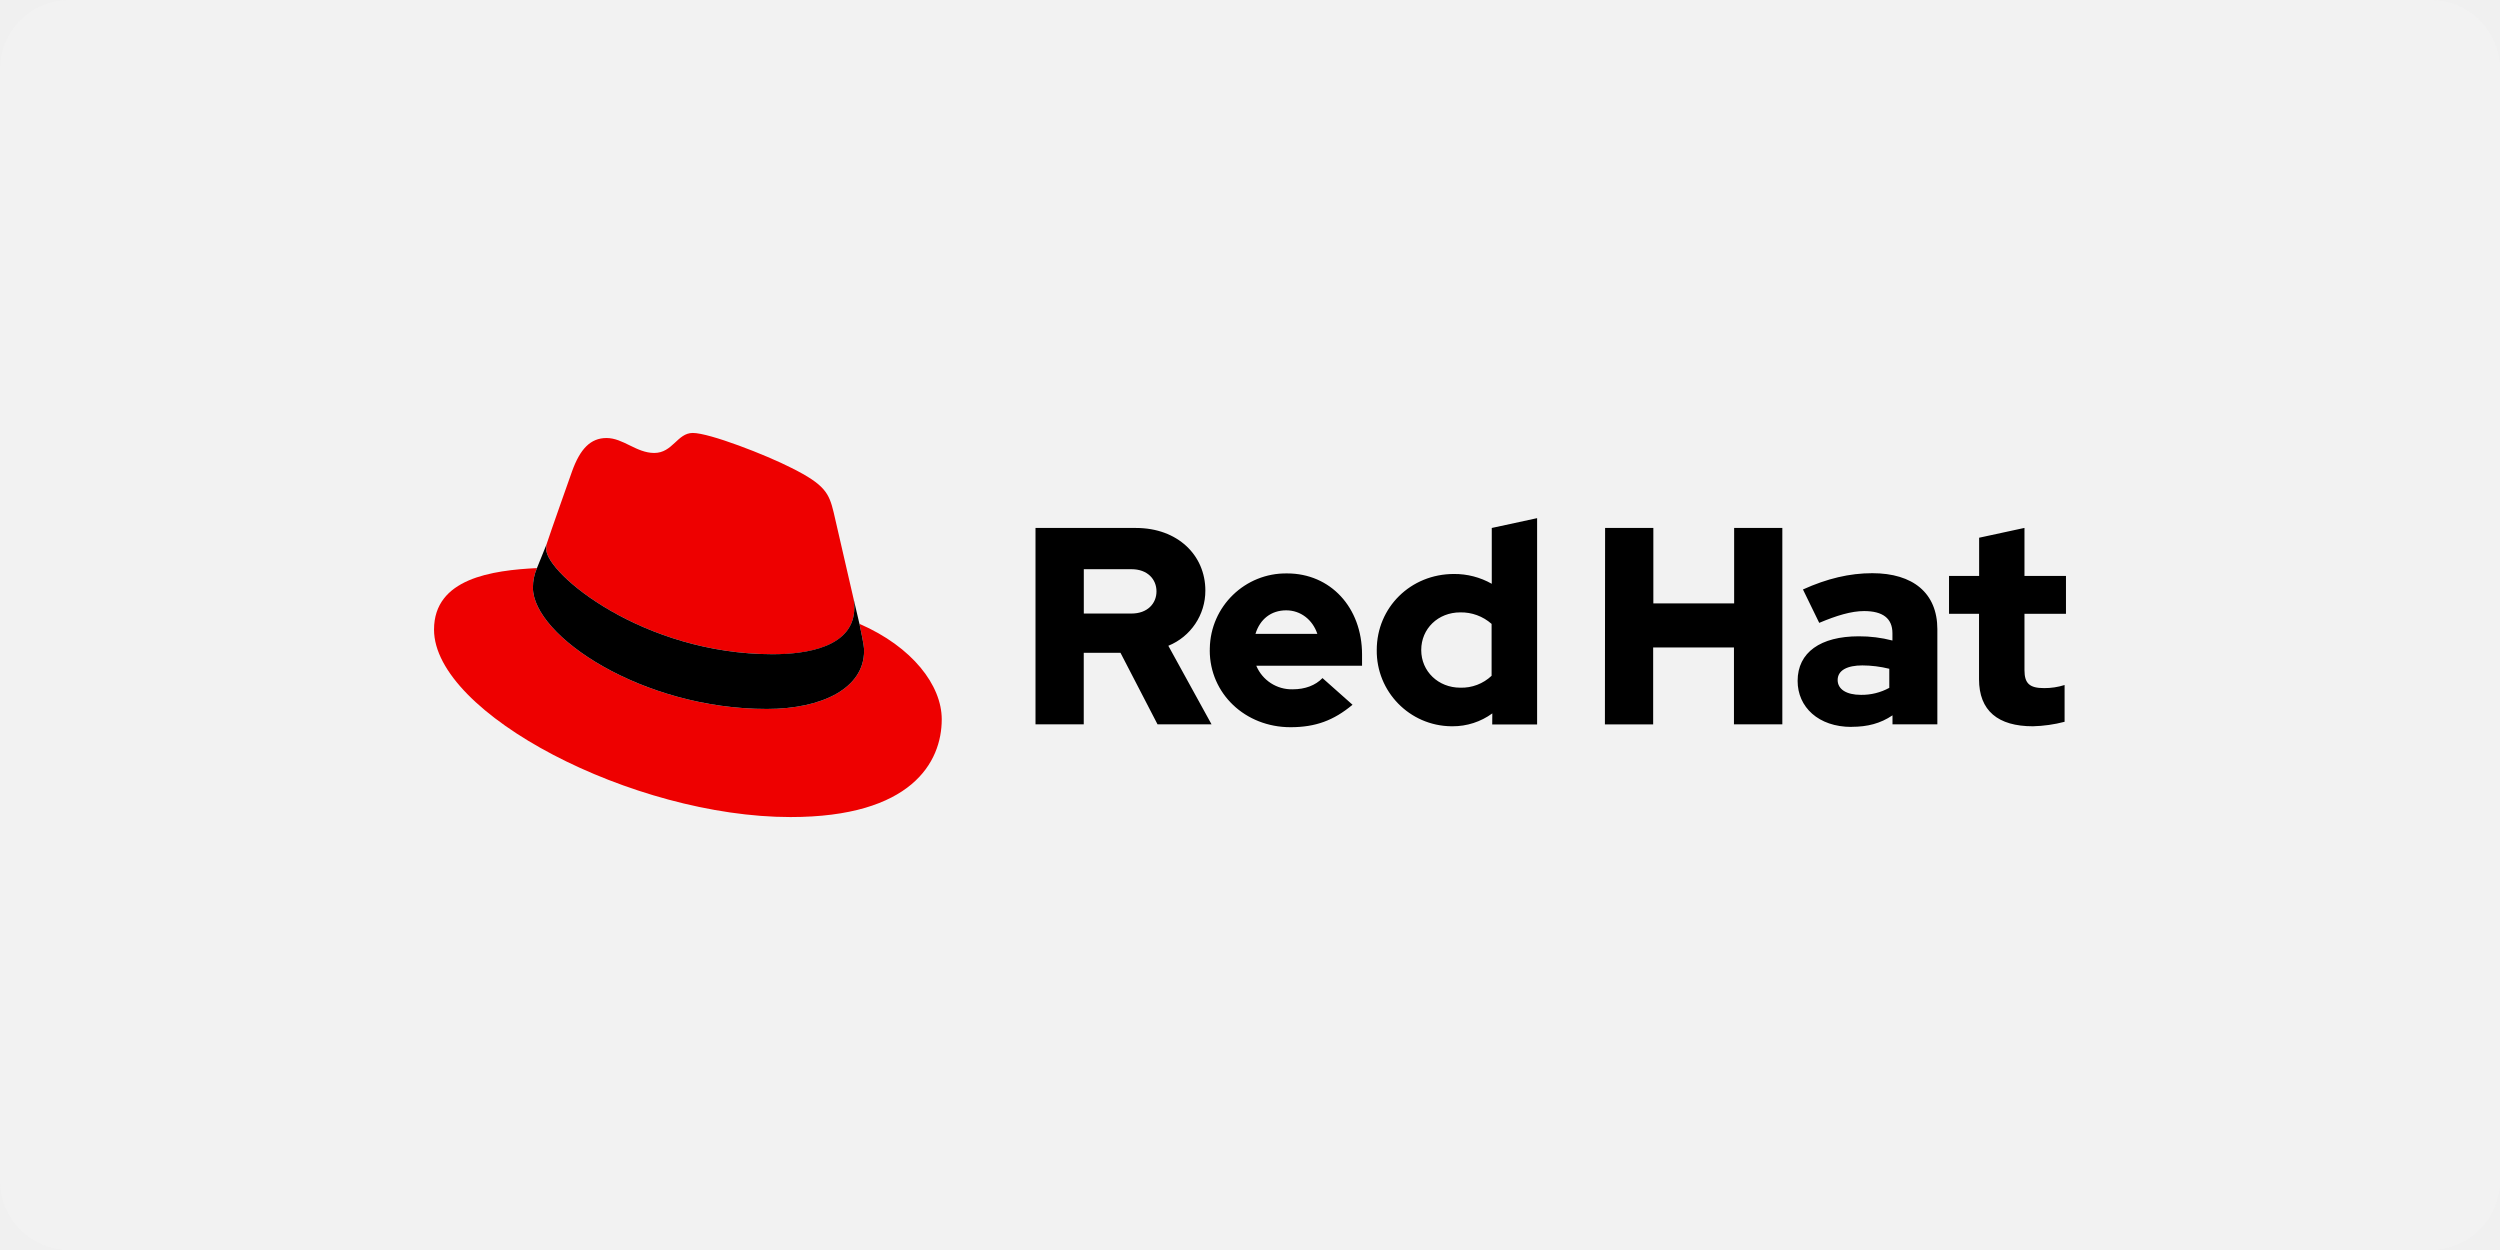
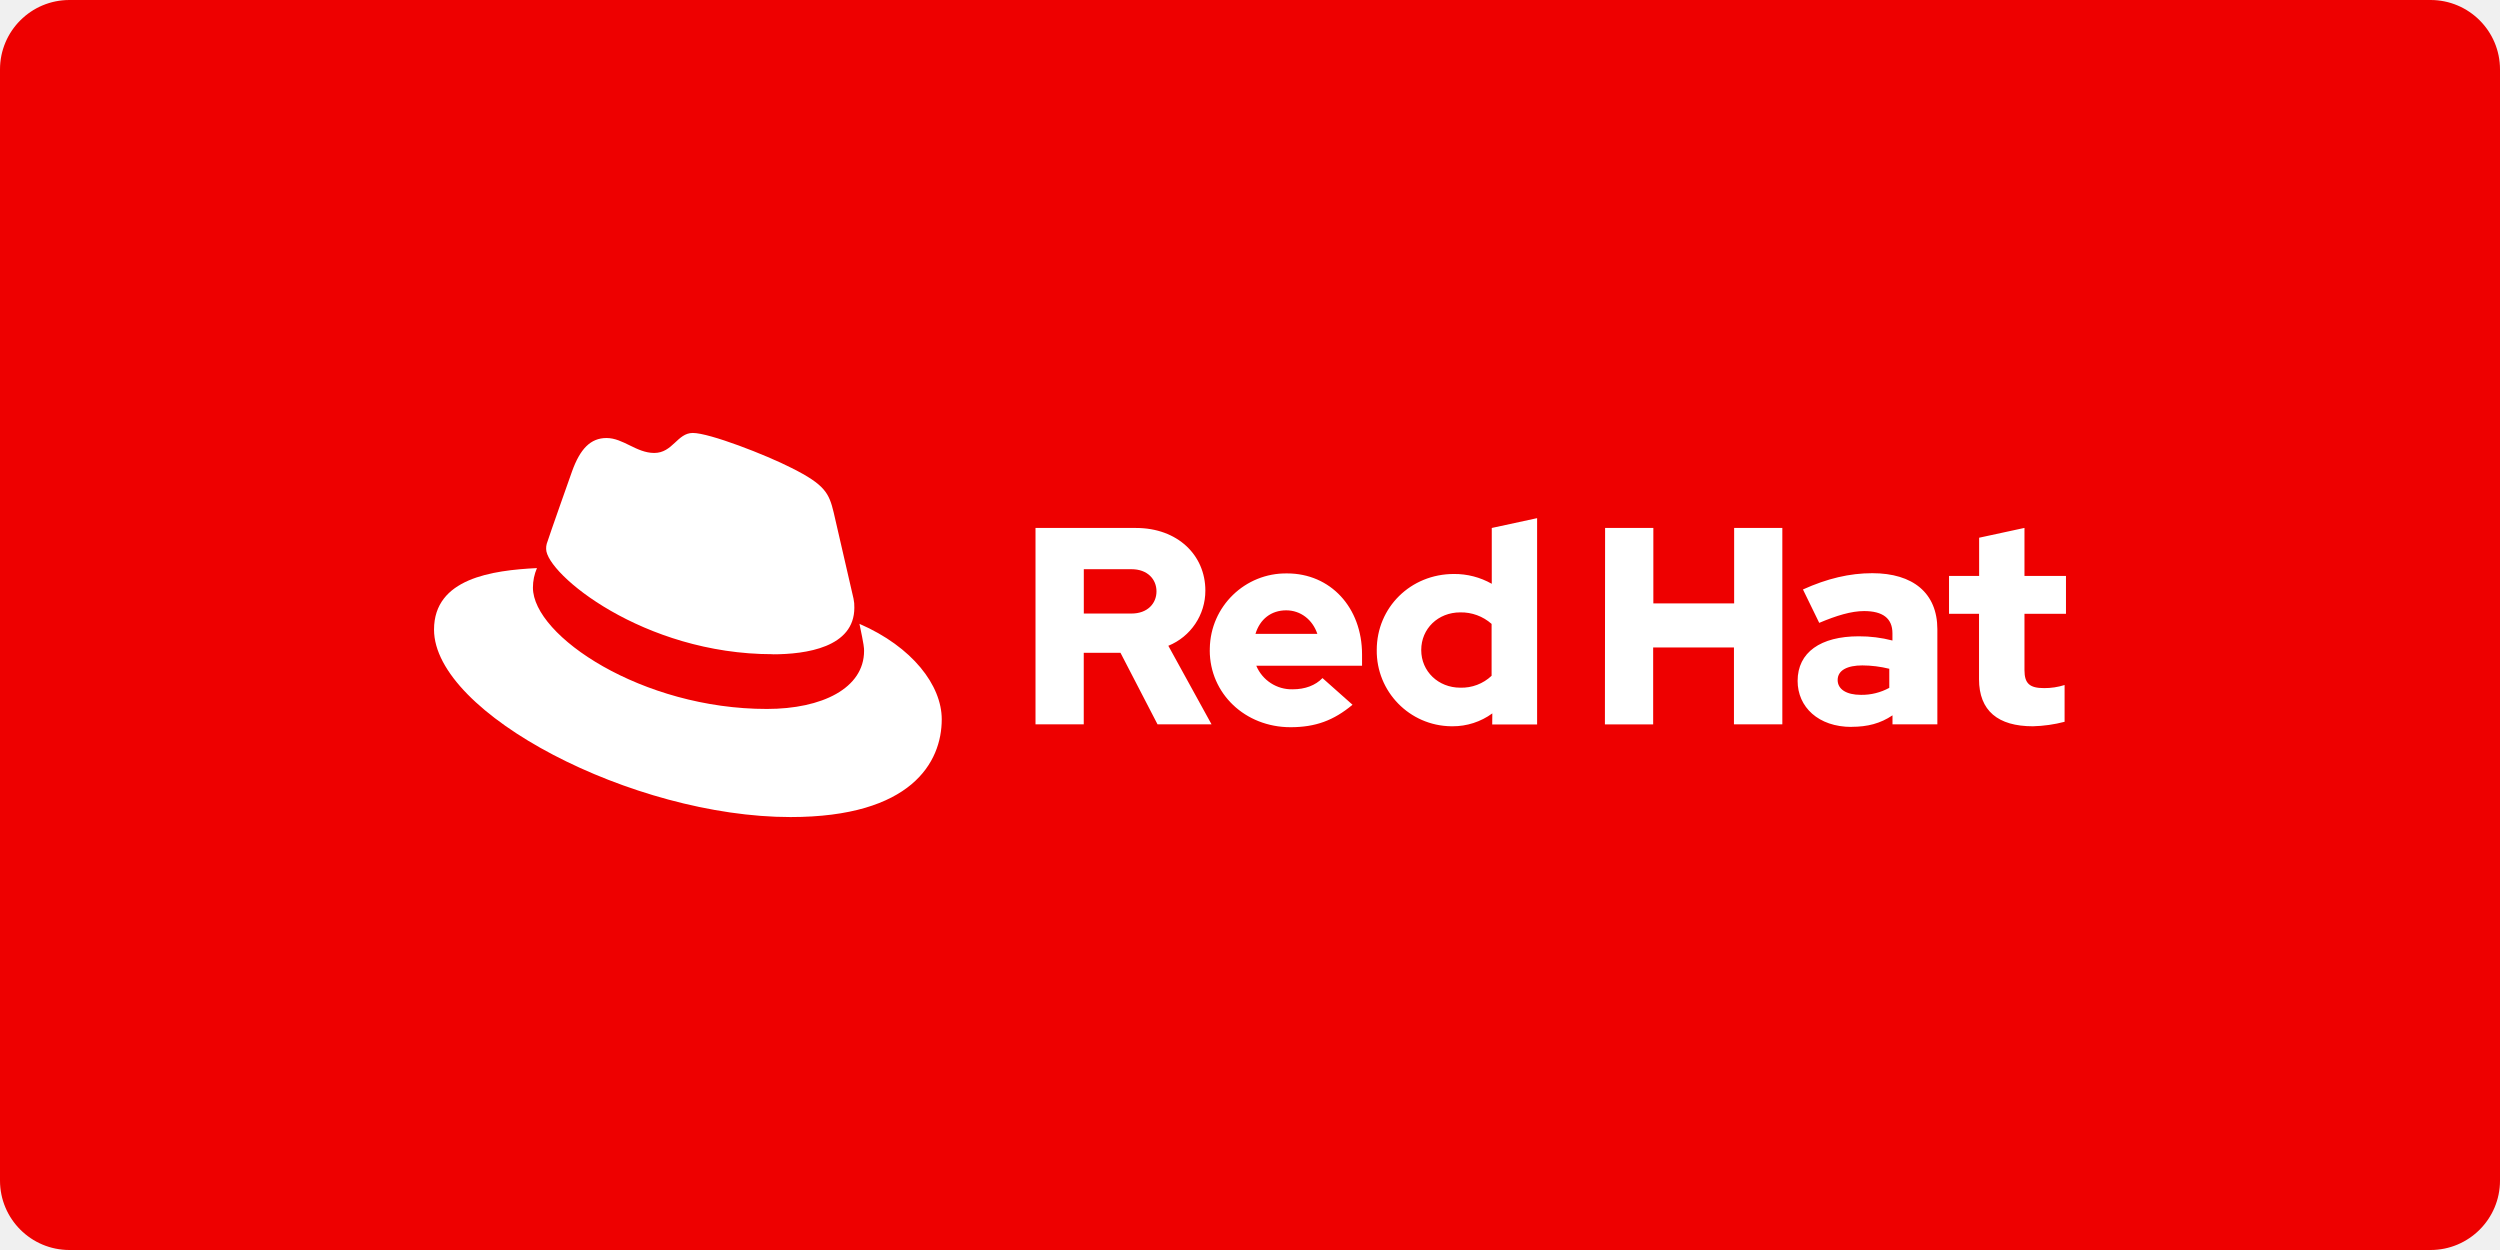
- <svg xmlns="http://www.w3.org/2000/svg" id="uuid-e9ee7d9a-6455-4d62-9bd2-9800bec7a23a" width="360" height="180" viewBox="0 0 360 180">
+ <svg xmlns="http://www.w3.org/2000/svg" id="uuid-0b867f93-7d59-4274-abb9-78860ec4b332" width="360" height="180" viewBox="0 0 360 180">
  <defs>
-     <style>.uuid-1f6c944e-d5ce-4324-b4db-7e47f04aa125{fill:#f2f2f2;}.uuid-d154eee9-e6c1-4772-8588-409db2bcd681{fill:#e00;}</style>
+     <style>.uuid-d2fdd7b4-5197-454e-819a-d2212e571920{fill:#fff;}.uuid-3f546016-c0b6-4655-97c6-fee4f34b68ea{fill:#e00;}</style>
  </defs>
-   <rect class="uuid-1f6c944e-d5ce-4324-b4db-7e47f04aa125" x="-0" y="0" width="360" height="180" rx="10" ry="10" />
-   <g id="uuid-e2321870-9687-4cec-9c81-3e2a57181e6b">
-     <path class="uuid-d154eee9-e6c1-4772-8588-409db2bcd681" d="M111.268,94.221c4.805,0,11.757-.991,11.757-6.706.014-.441-.026-.882-.119-1.314l-2.861-12.429c-.661-2.735-1.241-3.975-6.042-6.376-3.726-1.905-11.841-5.051-14.242-5.051-2.235,0-2.885,2.881-5.55,2.881-2.566,0-4.471-2.151-6.871-2.151-2.305,0-3.806,1.571-4.966,4.801,0,0-3.23,9.111-3.645,10.432-.066.243-.094.494-.085.745,0,3.541,13.942,15.152,32.624,15.152M123.762,89.835c.664,3.146.664,3.476.664,3.891,0,5.377-6.046,8.362-13.992,8.362-17.96.012-33.692-10.512-33.692-17.468-.001-.968.196-1.926.58-2.815-6.46.323-14.822,1.475-14.822,8.857,0,12.091,28.649,26.994,51.333,26.994,17.391,0,21.778-7.866,21.778-14.077,0-4.886-4.225-10.432-11.841-13.743" />
-     <path d="M123.762,89.835c.664,3.146.664,3.476.664,3.891,0,5.377-6.046,8.362-13.992,8.362-17.96.012-33.692-10.512-33.692-17.468-.001-.968.196-1.926.58-2.815l1.406-3.48c-.064.238-.093.484-.085.73,0,3.541,13.942,15.152,32.624,15.152,4.805,0,11.757-.991,11.757-6.706.014-.441-.026-.882-.119-1.314l.857,3.649Z" />
-     <path d="M284.979,97.797c0,4.567,2.746,6.787,7.755,6.787,1.542-.038,3.074-.255,4.567-.645v-5.297c-.954.302-1.949.453-2.95.446-2.063,0-2.827-.645-2.827-2.585v-8.116h5.976v-5.454h-5.976v-6.914l-6.529,1.413v5.5h-4.336v5.454h4.321v9.41ZM264.622,97.92c0-1.413,1.417-2.101,3.557-2.101,1.308.008,2.61.17,3.879.484v2.746c-1.251.683-2.658,1.031-4.083,1.01-2.097,0-3.353-.807-3.353-2.139M266.619,104.664c2.305,0,4.164-.484,5.9-1.655v1.294h6.46v-13.697c0-5.208-3.511-8.066-9.368-8.066-3.272,0-6.506.768-9.986,2.343l2.343,4.809c2.504-1.052,4.609-1.698,6.464-1.698,2.689,0,4.079,1.049,4.079,3.192v1.049c-1.583-.41-3.212-.614-4.847-.607-5.496,0-8.807,2.305-8.807,6.426,0,3.756,2.988,6.622,7.755,6.622M231.107,104.315h6.948v-11.081h11.634v11.069h6.967v-28.277h-6.94v10.866h-11.634v-10.866h-6.948l-.027,28.288ZM204.658,93.599c0-3.073,2.424-5.416,5.615-5.416,1.661-.034,3.273.559,4.517,1.659v7.471c-1.217,1.15-2.843,1.767-4.517,1.713-3.15,0-5.615-2.343-5.615-5.412M214.879,104.319h6.464v-29.705l-6.529,1.413v8.039c-1.662-.942-3.543-1.43-5.454-1.413-6.218,0-11.108,4.805-11.108,10.946-.074,5.992,4.723,10.91,10.715,10.984.064.001.129.001.193.001,2.061.01,4.07-.64,5.734-1.855l-.015,1.59ZM185.216,87.888c2.059,0,3.795,1.333,4.482,3.391h-8.911c.645-2.124,2.262-3.391,4.429-3.391M174.204,93.649c0,6.222,5.089,11.069,11.63,11.069,3.595,0,6.222-.972,8.93-3.234l-4.325-3.841c-1.01,1.052-2.504,1.617-4.279,1.617-2.284.064-4.372-1.284-5.254-3.391h15.229v-1.625c0-6.787-4.563-11.672-10.785-11.672-6.06-.091-11.046,4.747-11.138,10.807-.001.086-.002.173-.001.259M162.939,81.965c2.305,0,3.595,1.452,3.595,3.192s-1.291,3.192-3.595,3.192h-6.871v-6.384h6.871ZM149.112,104.303h6.948v-10.301h5.289l5.335,10.301h7.778l-6.222-11.311c3.235-1.316,5.345-4.466,5.331-7.958,0-5.089-3.998-9.007-9.986-9.007h-14.472v28.277Z" />
+   <rect class="uuid-3f546016-c0b6-4655-97c6-fee4f34b68ea" y="0" width="360" height="180" rx="10" ry="10" />
+   <g id="uuid-edadeef5-ba5b-43bb-b8d4-906874e85a4b">
+     <path class="uuid-d2fdd7b4-5197-454e-819a-d2212e571920" d="M111.268,94.221c4.805,0,11.757-.991,11.757-6.706.014-.441-.026-.882-.119-1.314l-2.861-12.429c-.661-2.735-1.241-3.975-6.042-6.376-3.726-1.905-11.841-5.051-14.242-5.051-2.235,0-2.885,2.881-5.55,2.881-2.566,0-4.471-2.151-6.871-2.151-2.305,0-3.806,1.571-4.966,4.801,0,0-3.23,9.111-3.645,10.432-.066.243-.094.494-.085.745,0,3.541,13.942,15.152,32.624,15.152M123.762,89.835c.664,3.146.664,3.476.664,3.891,0,5.377-6.046,8.362-13.992,8.362-17.96.012-33.692-10.512-33.692-17.468-.001-.968.196-1.926.58-2.815-6.46.323-14.822,1.475-14.822,8.857,0,12.091,28.649,26.994,51.333,26.994,17.391,0,21.778-7.866,21.778-14.077,0-4.886-4.225-10.432-11.841-13.743" />
+     <path class="uuid-d2fdd7b4-5197-454e-819a-d2212e571920" d="M284.979,97.797c0,4.567,2.746,6.787,7.755,6.787,1.542-.038,3.074-.255,4.567-.645v-5.297c-.954.302-1.949.453-2.95.446-2.063,0-2.827-.645-2.827-2.585v-8.116h5.976v-5.454h-5.976v-6.914l-6.529,1.413v5.5h-4.336v5.454h4.321v9.41ZM264.622,97.92c0-1.413,1.417-2.101,3.557-2.101,1.308.008,2.61.17,3.879.484v2.746c-1.251.683-2.658,1.031-4.083,1.01-2.097,0-3.353-.807-3.353-2.139M266.619,104.664c2.305,0,4.164-.484,5.9-1.655v1.294h6.46v-13.697c0-5.208-3.511-8.066-9.368-8.066-3.272,0-6.506.768-9.986,2.343l2.343,4.809c2.504-1.052,4.609-1.698,6.464-1.698,2.689,0,4.079,1.049,4.079,3.192v1.049c-1.583-.41-3.212-.614-4.847-.607-5.496,0-8.807,2.305-8.807,6.426,0,3.756,2.988,6.622,7.755,6.622M231.107,104.315h6.948v-11.081h11.634v11.069h6.967v-28.277h-6.94v10.866h-11.634v-10.866h-6.948l-.027,28.288ZM204.658,93.599c0-3.073,2.424-5.416,5.615-5.416,1.661-.034,3.273.559,4.517,1.659v7.471c-1.217,1.15-2.843,1.767-4.517,1.713-3.15,0-5.615-2.343-5.615-5.412M214.879,104.319h6.464v-29.705l-6.529,1.413v8.039c-1.662-.942-3.543-1.43-5.454-1.413-6.218,0-11.108,4.805-11.108,10.946-.074,5.992,4.723,10.91,10.715,10.984.064.001.129.001.193.001,2.061.01,4.07-.64,5.734-1.855l-.015,1.59ZM185.216,87.888c2.059,0,3.795,1.333,4.482,3.391h-8.911c.645-2.124,2.262-3.391,4.429-3.391M174.204,93.649c0,6.222,5.089,11.069,11.63,11.069,3.595,0,6.222-.972,8.93-3.234l-4.325-3.841c-1.01,1.052-2.504,1.617-4.279,1.617-2.284.064-4.372-1.284-5.254-3.391h15.229v-1.625c0-6.787-4.563-11.672-10.785-11.672-6.06-.091-11.046,4.747-11.138,10.807-.001.086-.002.173-.001.259M162.939,81.965c2.305,0,3.595,1.452,3.595,3.192s-1.291,3.192-3.595,3.192h-6.871v-6.384h6.871ZM149.112,104.303h6.948v-10.301h5.289l5.335,10.301h7.778l-6.222-11.311c3.235-1.316,5.345-4.466,5.331-7.958,0-5.089-3.998-9.007-9.986-9.007h-14.472v28.277Z" />
  </g>
</svg>
